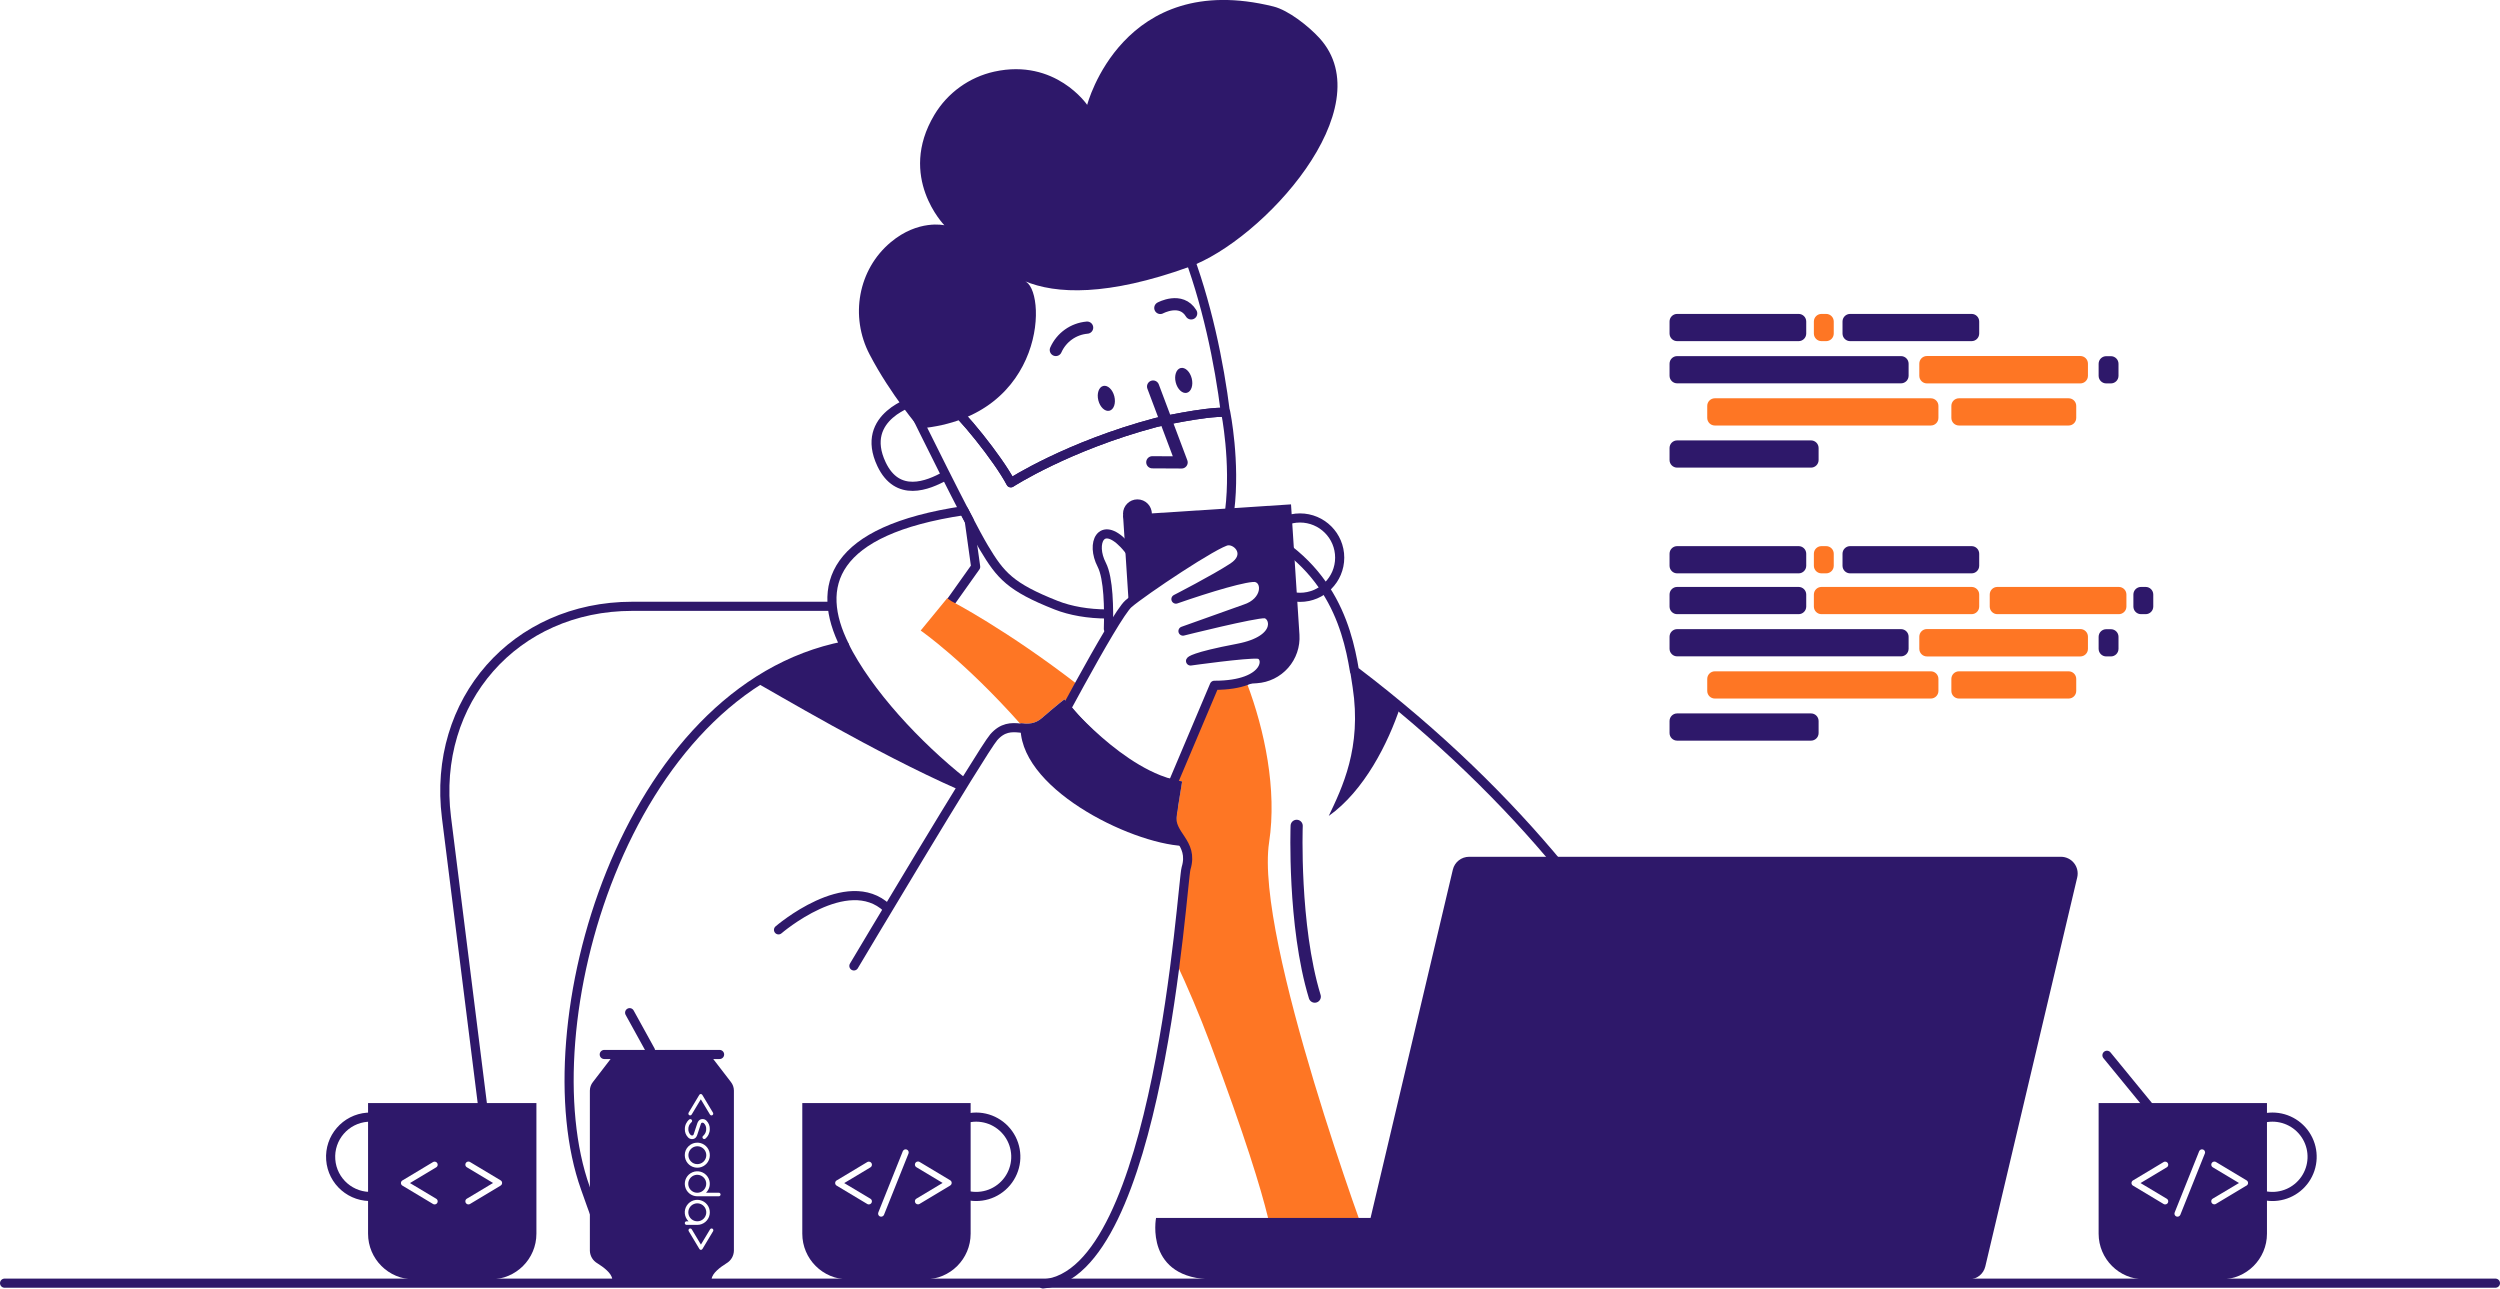
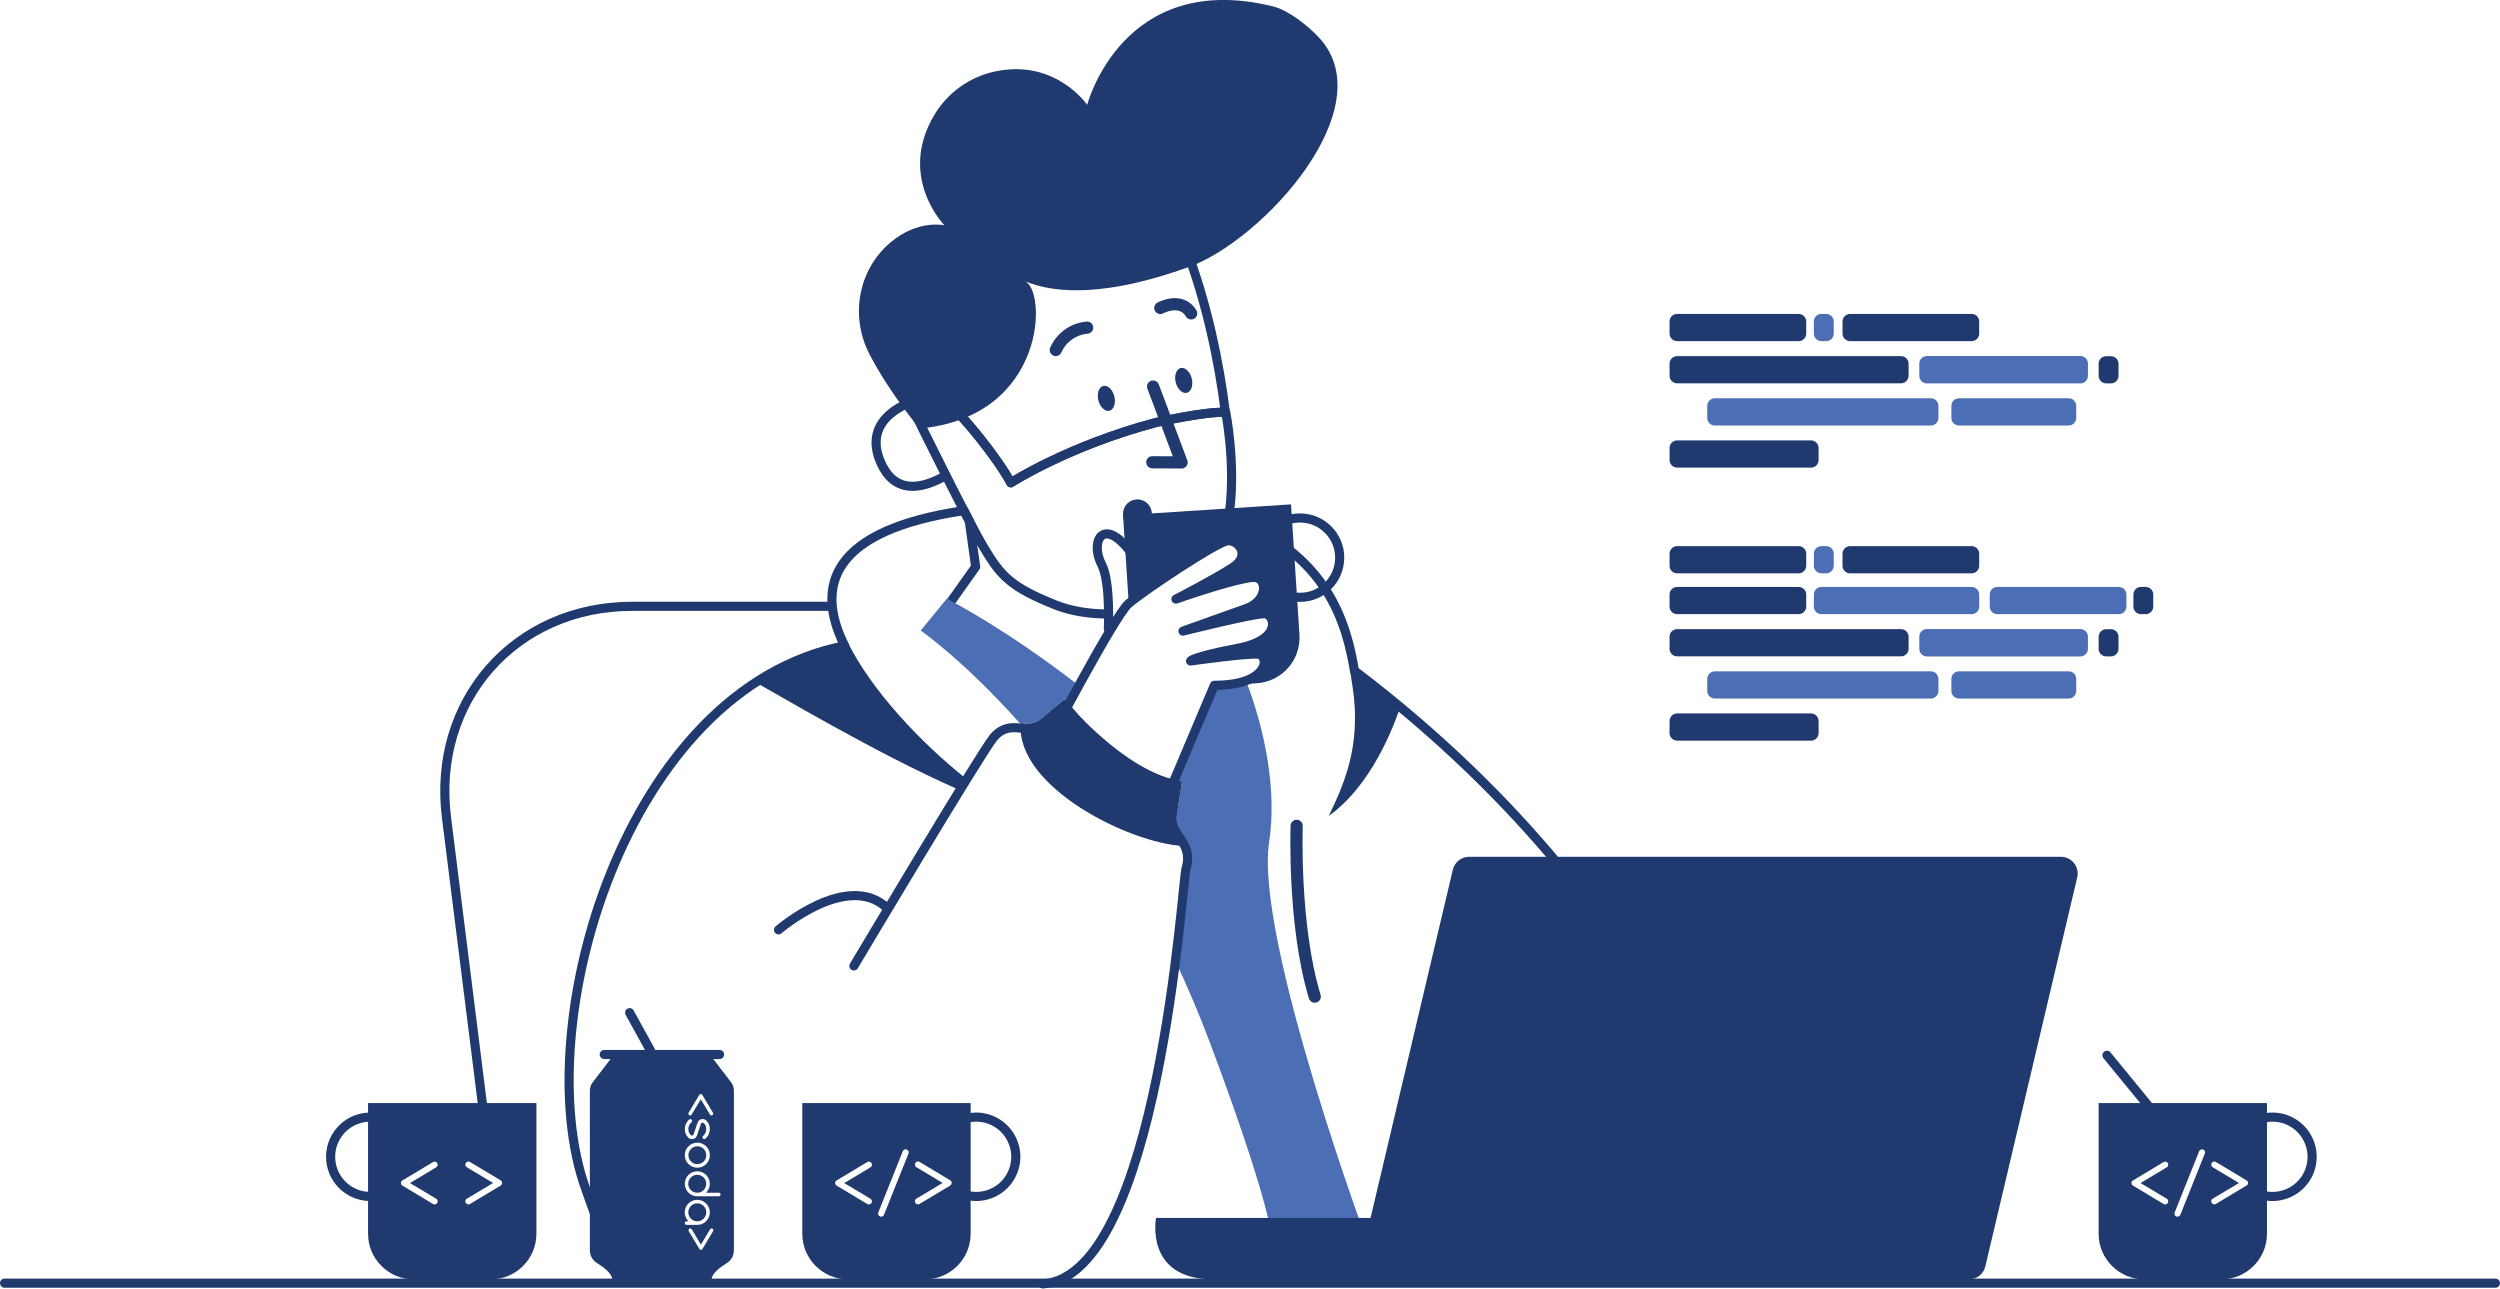
<svg xmlns="http://www.w3.org/2000/svg" viewBox="0 0 1642.48 846.52">
  <defs>
-     <style>.cls-1,.cls-3{fill:none;stroke:#2e186a;stroke-linecap:round;stroke-linejoin:round;}.cls-1{stroke-width:6px;}.cls-2{fill:#fe7624;}.cls-3{stroke-width:8px;}.cls-4{fill:#2e186a;}</style>
+     <style>.cls-1,.cls-3{fill:none;stroke:#203A70;stroke-linecap:round;stroke-linejoin:round;}.cls-1{stroke-width:6px;}.cls-2{fill:#4C6EB5;}.cls-3{stroke-width:8px;}.cls-4{fill:#203A70;}</style>
  </defs>
  <g id="Layer_2" data-name="Layer 2">
    <g id="outline">
      <g id="developer">
        <path id="chair" class="cls-1" d="M317.73,731.65l-24.4-194.59c-9.61-76.61,45-138.72,122.06-138.72H544.24" />
        <g id="body">
          <path id="hoodie" class="cls-1" d="M625,394.92l16-22.53-4.21-30.25c-1.13-2.14-2.29-4.37-3.48-6.67-87.37,13-98,49.61-78.38,88.82C410,452.59,346.9,675.05,384.6,780.6c10.74,30,19.36,60,51.27,60.34" />
          <g id="tshirt">
            <path class="cls-2" d="M670.57,475.79c0-.19,0-.38,0-.57,4.74.46,9.34.49,13.78-3.35,11-9.53,14.9-12.39,14.9-12.39s1,1.2,2.77,3.23c2.17-4,4.43-8.15,6.74-12.35C661.27,413.58,625,394.92,625,394.92L622.32,393l-17.44,21.27S633.26,433.83,670.57,475.79Z" />
            <path class="cls-2" d="M900.13,821.06s-76-204.39-66.33-267.73c5.27-34.55-3-73.73-14.42-104l-21.77,1.41-26.06,61.62c1.7.42,3.4.77,5.1,1,0,0-1,6.47-3.46,21.34-1.65,9.91,1.18,11,3.42,17.88,2.89,4.63,5.11,9.83,2.67,17.87-.8,2.63-2.7,27.4-7,61,8,17,15.64,34.94,22.8,54,46.08,122.92,41.29,136.33,41.29,136.33Z" />
          </g>
          <path id="hoodie-2" data-name="hoodie" class="cls-1" d="M1157.5,839.33c-5.47-36-44.48-229.23-267.66-398.72-5-30.28-17.65-77.94-82.66-100.22" />
          <path id="string" class="cls-3" d="M851.9,542.57s-2.4,65.28,11.89,112.21" />
          <path id="stripe" class="cls-4" d="M886.88,439.86c.71,4.26,1.26,8.18,1.79,11.62,6.14,39.82-7,66.26-15.69,84.59,23.33-16.5,39.06-47.88,47-71.81C910.39,456.58,897.3,447.62,886.88,439.86Z" />
          <path id="stripe_II" data-name="stripe II" class="cls-4" d="M557.24,422.52c-16.32,3.33-43.14,11.46-62.47,24.83,13.5,7.36,80.36,47.4,135,71.42.43-.25,3.43-5.25,4.93-7.2C604.46,487.59,572.65,453.41,557.24,422.52Z" />
        </g>
        <g id="head">
          <path id="ear" class="cls-1" d="M601.25,263.25S564.14,273.31,579.16,305c10.44,22,30.26,14.18,42.08,7.51" />
          <path id="face" class="cls-1" d="M611.15,269.27l11.66-3.91c7.69,4.65,33.09,36.21,41.28,51.85,0,0,37.29-24.19,95.5-39.66,0,0,31.69-7.24,45.47-6.66-4-32-12.18-72.88-26.58-109.43-21.42-54.33-87.7-33.25-97.32-30-103.37,35.17-70.11,137.58-70.11,137.58Z" />
          <path id="beard" class="cls-1" d="M727.49,403.37c-12.44,0-24.27-2.07-33.58-5.75-30.2-11.93-36.62-19.62-47.46-37.76s-44.81-87.39-44.81-87.39l21.17-7.11c7.69,4.65,33.09,36.21,41.28,51.85,0,0,37.29-24.19,95.5-39.66,0,0,32-7.32,45.69-6.66,0,0,6.54,32.54,2.62,64.44" />
          <path id="hair" class="cls-4" d="M604.24,281.52s-19.12-22.17-32.93-48.66c-13-24.9-7.61-55.75,13.94-73.75C603.29,144,620.46,148,620.46,148s-31.06-31.64-6.57-72.57a61.32,61.32,0,0,1,39.38-28.38c40.2-8.81,61,21.85,61,21.85s23.1-89.19,122.31-64.65c10,2.48,23.23,13.06,30.2,20.66C909,71,829.46,158,781.07,175.42c-53.13,19.12-87.3,18.07-108.18,9.13C687.9,189.12,688.45,273.79,604.24,281.52Z" />
          <polyline id="nose" class="cls-3" points="757.57 253.95 776.31 303.81 757.05 303.71" />
          <circle id="mouth" class="cls-4" cx="747.28" cy="337.55" r="9.47" />
          <ellipse id="eye_II" data-name="eye II" class="cls-4" cx="777.71" cy="249.86" rx="5.42" ry="8.39" transform="translate(-37.39 196.21) rotate(-14.04)" />
          <ellipse id="eye" class="cls-4" cx="726.86" cy="261.64" rx="5.42" ry="8.39" transform="translate(-41.77 184.22) rotate(-14.04)" />
          <path id="brow_II" data-name="brow II" class="cls-3" d="M693.66,229.94a24.85,24.85,0,0,1,20.58-14.69" />
          <path id="brow" class="cls-3" d="M762.32,202.32s13.64-7.43,20.27,3.58" />
        </g>
        <path id="laptop" class="cls-4" d="M1354,562.9H965.2a11,11,0,0,0-10.7,8.47L900.44,800.19H759.51s-7.81,40.34,37.73,40.34h496.39a11,11,0,0,0,10.7-8.47l60.39-255.63A11,11,0,0,0,1354,562.9Z" />
        <g id="code_lines" data-name="code lines">
          <rect class="cls-2" x="1191.7" y="206.24" width="13.06" height="17.89" rx="5" />
          <rect class="cls-4" x="1096.88" y="206.24" width="89.8" height="17.89" rx="5" />
          <rect class="cls-4" x="1096.88" y="289.34" width="97.93" height="17.89" rx="5" />
          <rect class="cls-2" x="1121.64" y="261.67" width="151.89" height="17.89" rx="5" />
          <rect class="cls-2" x="1282.03" y="261.67" width="82.04" height="17.89" rx="5" />
          <rect class="cls-4" x="1378.78" y="234.01" width="13.06" height="17.89" rx="5" />
          <rect class="cls-4" x="1096.88" y="233.96" width="157.06" height="17.89" rx="5" />
          <rect class="cls-4" x="1210.52" y="206.24" width="89.8" height="17.89" rx="5" />
          <rect class="cls-2" x="1260.97" y="233.9" width="110.79" height="18" rx="5" />
        </g>
        <g id="code_lines-2" data-name="code lines">
          <rect class="cls-4" x="1096.88" y="385.61" width="89.8" height="17.89" rx="5" />
          <rect class="cls-4" x="1096.88" y="468.71" width="97.93" height="17.89" rx="5" />
          <rect class="cls-2" x="1121.64" y="441.05" width="151.89" height="17.89" rx="5" />
          <rect class="cls-2" x="1282.03" y="441.05" width="82.04" height="17.89" rx="5" />
          <rect class="cls-4" x="1378.78" y="413.38" width="13.06" height="17.89" rx="5" />
          <rect class="cls-4" x="1401.62" y="385.61" width="13.06" height="17.89" rx="5" />
          <rect class="cls-4" x="1096.88" y="413.33" width="157.06" height="17.89" rx="5" />
          <rect class="cls-2" x="1191.7" y="385.61" width="108.62" height="17.89" rx="5" />
          <rect class="cls-2" x="1307.24" y="385.61" width="89.8" height="17.89" rx="5" />
          <rect class="cls-2" x="1191.7" y="358.8" width="13.06" height="17.89" rx="5" />
          <rect class="cls-4" x="1096.88" y="358.8" width="89.8" height="17.89" rx="5" />
          <rect class="cls-4" x="1210.52" y="358.8" width="89.8" height="17.89" rx="5" />
          <rect class="cls-2" x="1260.97" y="413.28" width="110.79" height="18" rx="5" />
        </g>
        <g id="mug">
          <path id="handle" class="cls-1" d="M1484.34,735.41a26.47,26.47,0,0,1,6.76-1.41,26.07,26.07,0,1,1-2.15,51.76" />
          <line id="spoon" class="cls-1" x1="1421.52" y1="738.81" x2="1384.25" y2="693.31" />
          <path id="mug-2" data-name="mug" class="cls-4" d="M1378.78,724.71v85.81a30,30,0,0,0,30,30h50.6a30,30,0,0,0,30-30V724.71Zm44.74,62.83a2,2,0,0,1,1,1.76,2,2,0,0,1-2,2,2,2,0,0,1-1-.25l-20-12a2,2,0,0,1,0-3.62l20-12a2,2,0,0,1,1-.25,2,2,0,0,1,2,2,2,2,0,0,1-1,1.76l-17.21,10.32Zm25-29.58-16.1,40.25a2.09,2.09,0,0,1-.4.55,2,2,0,0,1-1.43.6,2,2,0,0,1-2-2,2,2,0,0,1,.18-.85l16.1-40.25a2.08,2.08,0,0,1,.43-.58,1.89,1.89,0,0,1,1.41-.58,2,2,0,0,1,2,2A2.11,2.11,0,0,1,1448.52,758ZM1475.77,779l-20,12a2,2,0,0,1-1,.25,2,2,0,0,1-2-2,2,2,0,0,1,1-1.76L1471,777.23l-17.21-10.32a2,2,0,0,1-1-1.76,2,2,0,0,1,.59-1.42,2,2,0,0,1,1.43-.59,2,2,0,0,1,1,.25l20,12a2,2,0,0,1,0,3.62Z" />
        </g>
        <g id="tea">
          <path id="handle-2" data-name="handle" class="cls-1" d="M245.2,786a26.07,26.07,0,1,1-3.83-52,25.69,25.69,0,0,1,4.73.08" />
          <path id="ug" class="cls-4" d="M241.81,724.71v85.81a30,30,0,0,0,30,30h50.61a30,30,0,0,0,30-30V724.71Zm44.75,62.83a2,2,0,0,1,1,1.76,2,2,0,0,1-2,2,2,2,0,0,1-1-.25l-20-12a2,2,0,0,1,0-3.62l20-12a2,2,0,0,1,1-.25,2,2,0,0,1,2,2,2,2,0,0,1-1,1.76l-17.21,10.32Zm42.18-8.5-20,12a2,2,0,0,1-1,.25,1.91,1.91,0,0,1-1.42-.59,1.93,1.93,0,0,1-.59-1.42,2,2,0,0,1,1-1.76l17.21-10.31-17.21-10.32a2,2,0,0,1-1-1.76,2,2,0,0,1,2-2,2,2,0,0,1,1,.25l20,12a2,2,0,0,1,0,3.62Z" />
        </g>
        <g id="soda">
          <line id="line" class="cls-1" x1="427.34" y1="690.13" x2="413.67" y2="665.32" />
          <line id="line-2" data-name="line" class="cls-1" x1="396.99" y1="692.78" x2="472.76" y2="692.78" />
          <g id="can">
            <path class="cls-4" d="M462.27,773.58a5.9,5.9,0,1,0,1.71,4.15A5.69,5.69,0,0,0,462.27,773.58Z" />
            <path class="cls-4" d="M458.11,764.82A5.87,5.87,0,1,0,454,763.1,5.65,5.65,0,0,0,458.11,764.82Z" />
            <path class="cls-4" d="M462.27,800.67a5.9,5.9,0,1,0-4.16,1.71A5.68,5.68,0,0,0,462.27,800.67Z" />
            <path class="cls-4" d="M480.21,710.88l-13.29-17.29H402.83l-13.29,17.29a9.15,9.15,0,0,0-2,5.61V821.75A9.84,9.84,0,0,0,392.5,830c4.11,2.56,9.35,6.52,9.72,10.31h65.31c.36-3.79,5.6-7.75,9.71-10.31a9.84,9.84,0,0,0,4.93-8.27V716.49A9.2,9.2,0,0,0,480.21,710.88Zm-27.82,20.19,7-11.68a1.21,1.21,0,0,1,1-.65,1.23,1.23,0,0,1,1.06.65l7,11.68a1.15,1.15,0,0,1,.15.59,1.11,1.11,0,0,1-.34.82,1.14,1.14,0,0,1-.83.35,1.19,1.19,0,0,1-1-.6l-6-10-6,10a1.2,1.2,0,0,1-1,.6,1.14,1.14,0,0,1-.83-.35,1.12,1.12,0,0,1-.35-.82A1.15,1.15,0,0,1,452.39,731.07Zm.46,4.4a1.12,1.12,0,0,1,.69-.22,1.14,1.14,0,0,1,.83.35,1.12,1.12,0,0,1,.34.83,1,1,0,0,1-.31.77l-.44.43a5.67,5.67,0,0,0-1.72,4.15,5.12,5.12,0,0,0,1.53,3.89,1.55,1.55,0,0,0,1,.35,1,1,0,0,0,.94-.72l2.39-7.22a5.14,5.14,0,0,1,1.05-1.86,3.32,3.32,0,0,1,2.48-1,3.5,3.5,0,0,1,2.54,1.08,7.41,7.41,0,0,1,2.15,5.52,8.14,8.14,0,0,1-2.95,6.31.94.94,0,0,1-.69.22,1.16,1.16,0,0,1-1.17-1.17,1,1,0,0,1,.31-.78l.44-.43a5.66,5.66,0,0,0,1.71-4.15,5.11,5.11,0,0,0-1.52-3.89,1.57,1.57,0,0,0-1-.35,1,1,0,0,0-.94.72l-2.4,7.22a5.15,5.15,0,0,1-1,1.86,3.32,3.32,0,0,1-2.48,1,3.5,3.5,0,0,1-2.54-1.08,7.41,7.41,0,0,1-2.15-5.52A8.13,8.13,0,0,1,452.85,735.47Zm-.55,17.67a8.23,8.23,0,1,1-2.4,5.81A7.91,7.91,0,0,1,452.3,753.14Zm-2.06,51.25a1.18,1.18,0,0,1,.83-2h1.29a8.23,8.23,0,1,1,5.75,2.35h-7A1.13,1.13,0,0,1,450.24,804.39Zm18.29,4.45-7,11.68a1.23,1.23,0,0,1-1.06.65,1.21,1.21,0,0,1-1-.65l-7-11.68a1.15,1.15,0,0,1-.15-.59,1.12,1.12,0,0,1,.35-.82,1.1,1.1,0,0,1,.83-.35,1.2,1.2,0,0,1,1,.6l6,10,6-10a1.19,1.19,0,0,1,1-.6,1.18,1.18,0,0,1,1.17,1.17A1.15,1.15,0,0,1,468.53,808.84Zm4.53-23.23a1.13,1.13,0,0,1-.83.34H458.11a8.21,8.21,0,1,1,5.82-2.41l-.06.06h8.36a1.14,1.14,0,0,1,.83.35,1.13,1.13,0,0,1,.35.83A1.16,1.16,0,0,1,473.06,785.61Z" />
          </g>
        </g>
        <g id="hand">
          <path id="thumb" class="cls-1" d="M728.2,413.19c.41-12.93.21-33.28-4.38-42.17-7.29-14.11-.49-29.17,14.42-13.76,8.5,8.78,12.67,20.43,14.69,28.82" />
          <circle class="cls-1" cx="854.1" cy="366.37" r="26.07" />
          <path id="sleeve" class="cls-1" d="M685.24,843.52c76.2-5.69,91.36-264.23,94-273.06,5.29-17.44-11.32-21.53-9.14-35.34s.49-20,.49-20c-35.77-5.82-70.51-50.8-70.51-50.8s-3.6,2.63-13.85,11.39-21.69-4.7-33.39,8.72C645.12,493.38,561,634.6,561,634.6" />
          <path id="welt" class="cls-4" d="M773.19,534.71c2.48-14.87,3.46-21.34,3.46-21.34-38.09-5.86-77.37-53.89-77.37-53.89s-3.88,2.86-14.9,12.39c-4.44,3.84-9,3.81-13.78,3.35-3.37,41.71,71.45,78.84,106.89,80.59C775.23,545.79,771.32,546,773.19,534.71Z" />
          <path id="line-3" data-name="line" class="cls-1" d="M511.48,610.91s45.1-38.92,71.28-14.4" />
          <path id="hand-2" data-name="hand" class="cls-1" d="M684.44,495.72,760,539.65l37.82-89.42c36.49.06,36.33-19.76,28.69-20.44s-44.33,4.47-44.33,4.47,1.19-2.67,31-8.33,24.21-22.27,17.8-22.72-53.78,11.42-53.78,11.42l40.7-14.53c14.49-4.6,15-18.64,7.43-20.62-5-1.31-31.66,6.75-52.76,14.13,0,0,25.36-13,37.39-20.86s3.62-18.11-3.41-17.47-55.87,33.3-65.17,41.39S684.44,495.72,684.44,495.72Z" />
        </g>
        <g id="coffe">
          <path id="handle-3" data-name="handle" class="cls-1" d="M635.24,734.65a27.18,27.18,0,0,1,4.18-.65,26.07,26.07,0,1,1-5.77,50.92" />
          <path id="mug-3" data-name="mug" class="cls-4" d="M527.1,724.71v85.81a30,30,0,0,0,30,30h50.6a30,30,0,0,0,30-30V724.71Zm44.74,62.83a2,2,0,0,1,1,1.76,2,2,0,0,1-2,2,2,2,0,0,1-1-.25l-20-12a2,2,0,0,1,0-3.62l20-12a2,2,0,0,1,1-.25,2,2,0,0,1,1.42.59,1.91,1.91,0,0,1,.59,1.42,2,2,0,0,1-1,1.76l-17.21,10.32Zm25-29.58-16.1,40.25a2.13,2.13,0,0,1-.41.55,2,2,0,0,1-1.43.6,2,2,0,0,1-2-2,2.19,2.19,0,0,1,.17-.85l16.1-40.25a2.29,2.29,0,0,1,.43-.58,1.92,1.92,0,0,1,1.41-.58,2,2,0,0,1,2,2A2.27,2.27,0,0,1,596.85,758ZM624.09,779l-20,12a2,2,0,0,1-1,.25,2,2,0,0,1-2-2,2,2,0,0,1,1-1.76l17.2-10.31-17.2-10.32a2,2,0,0,1-1-1.76,1.91,1.91,0,0,1,.59-1.42,2,2,0,0,1,1.42-.59,2,2,0,0,1,1,.25l20,12a2,2,0,0,1,0,3.62Z" />
        </g>
        <line id="line-4" data-name="line" class="cls-1" x1="3" y1="843.03" x2="1639.48" y2="843.03" />
        <path class="cls-4" d="M853.73,417l-5.54-85.63-110.37,7.15,3.75,57.94c9.81-8.39,58-40.57,64.95-41.2s15.44,9.62,3.41,17.47-37.39,20.86-37.39,20.86c21.1-7.38,47.79-15.44,52.76-14.13,7.58,2,7.06,16-7.43,20.62l-40.7,14.53s47.37-11.87,53.78-11.42,12,17.06-17.8,22.72-31,8.33-31,8.33,36.7-5.16,44.33-4.47,7.8,20.5-28.69,20.44l-.21.49,28.12-1.82A30,30,0,0,0,853.73,417Z" />
      </g>
    </g>
  </g>
</svg>
